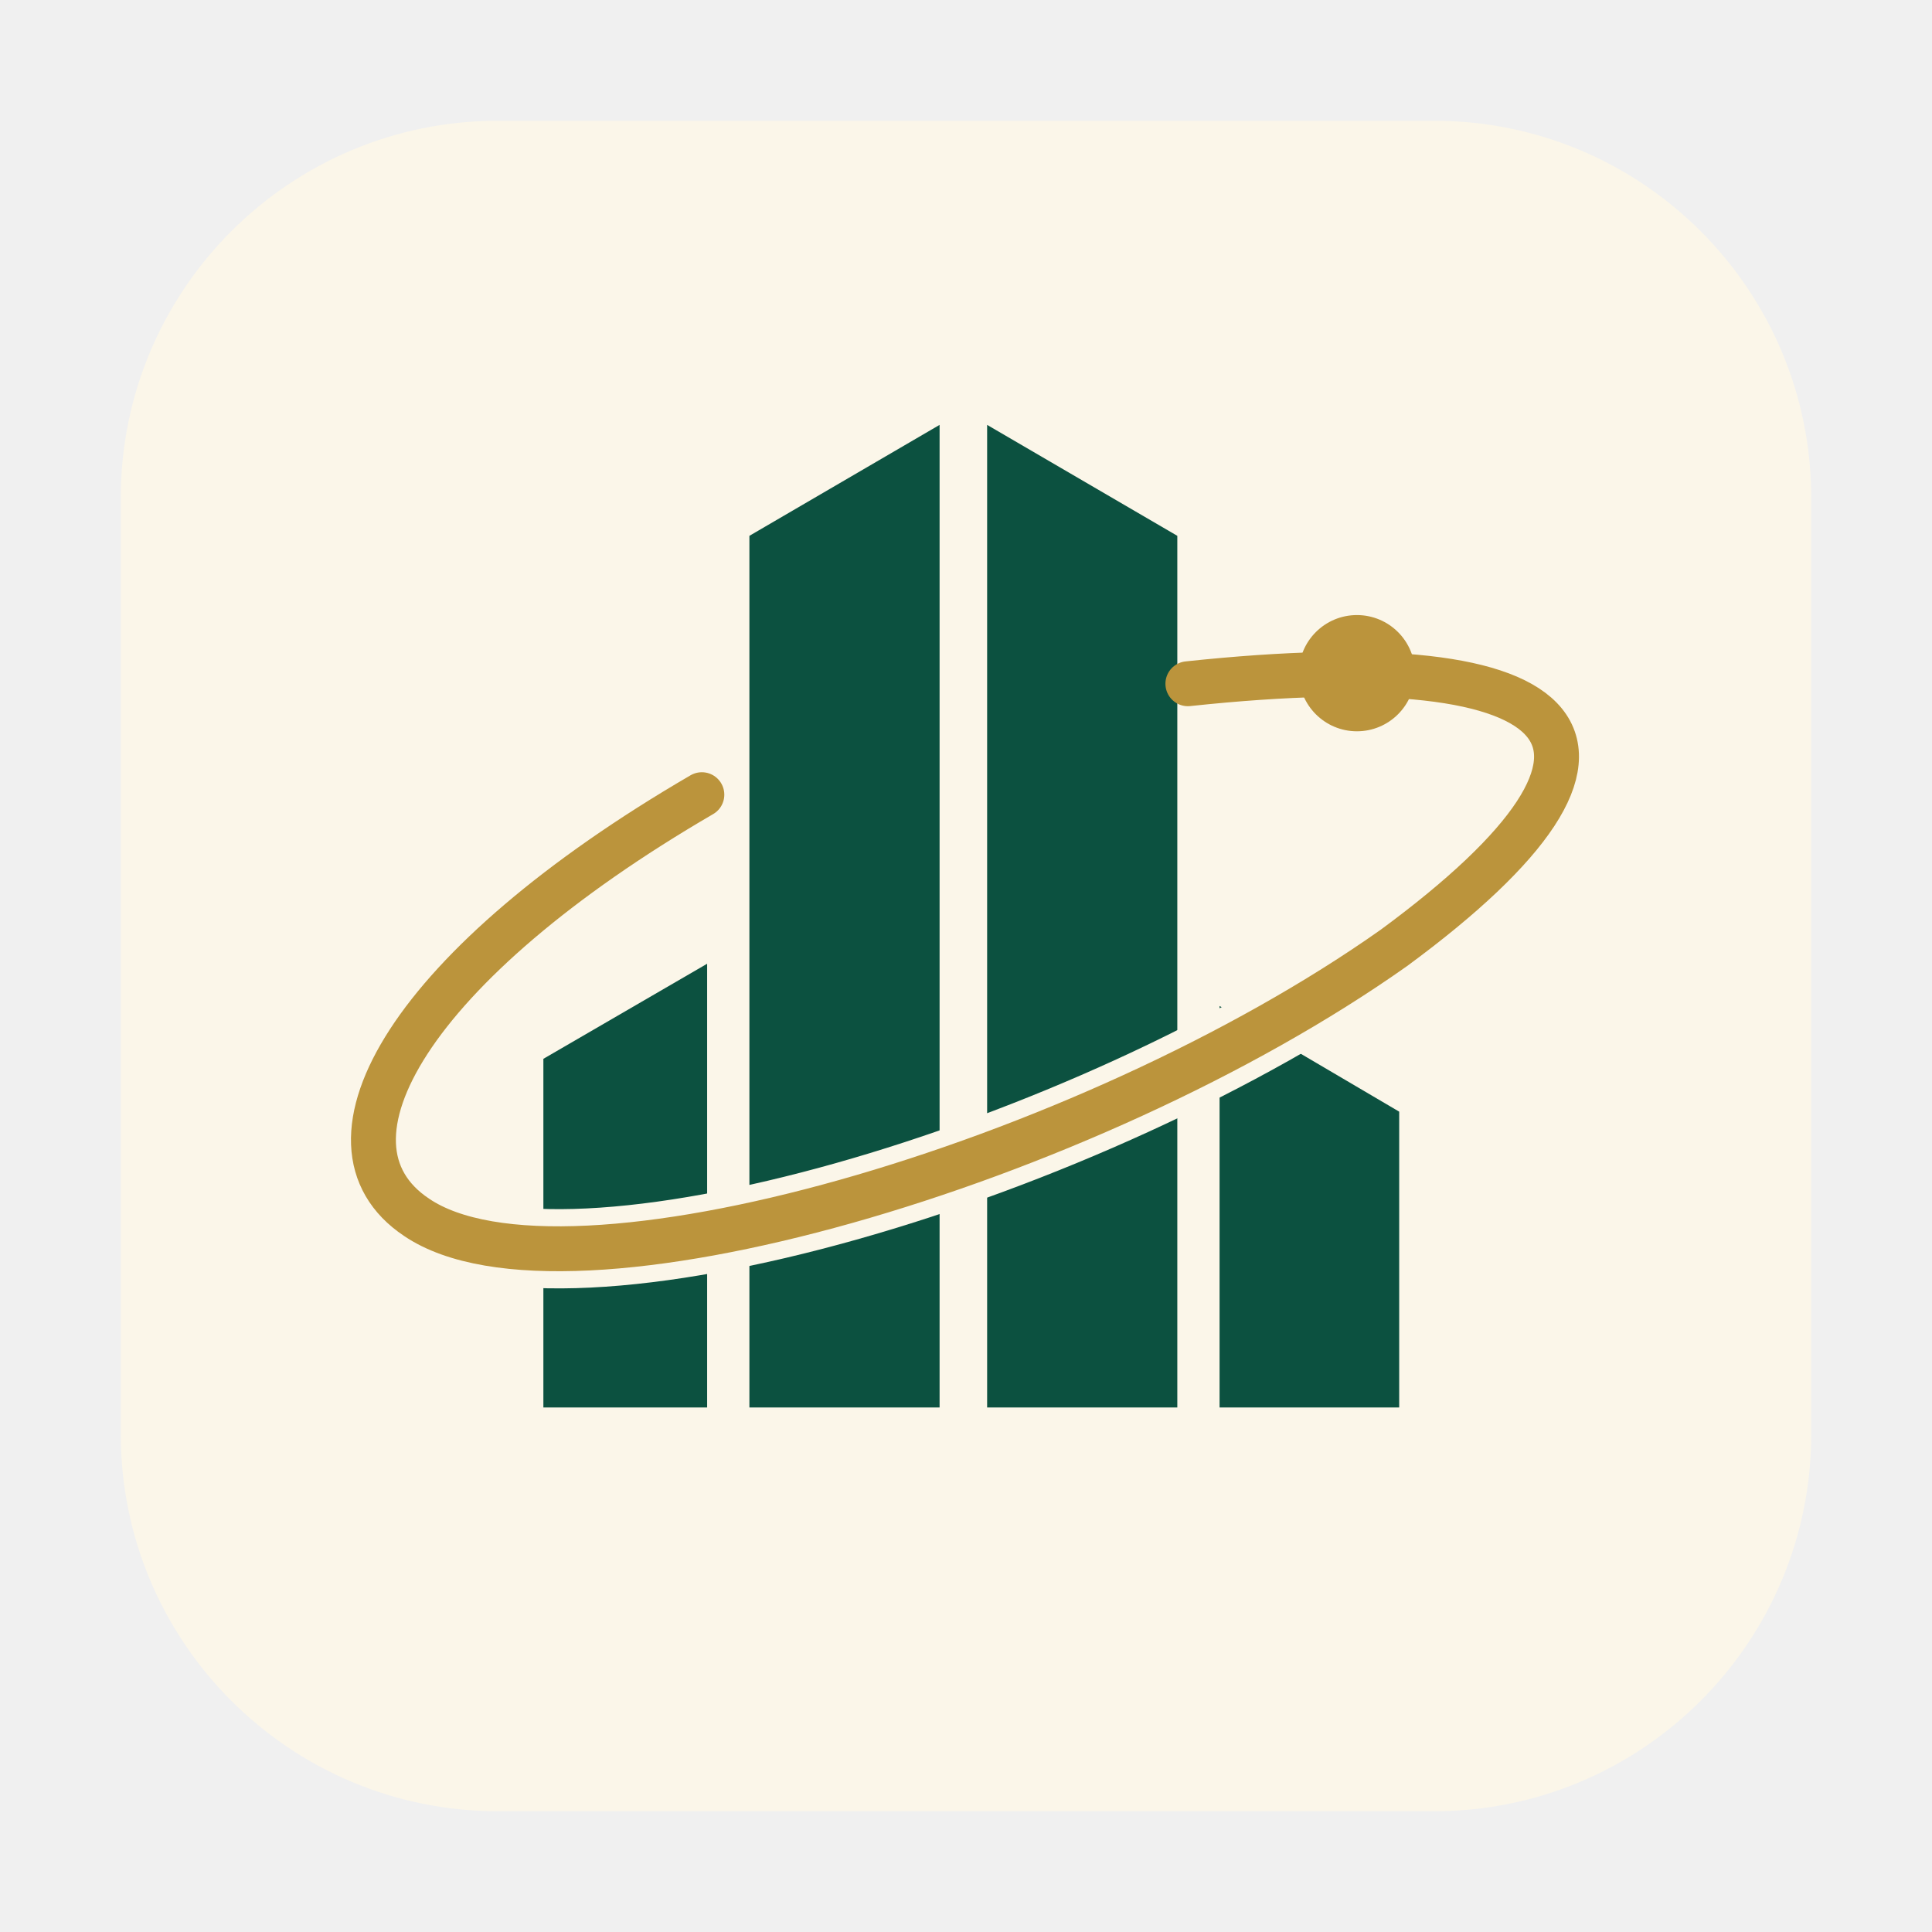
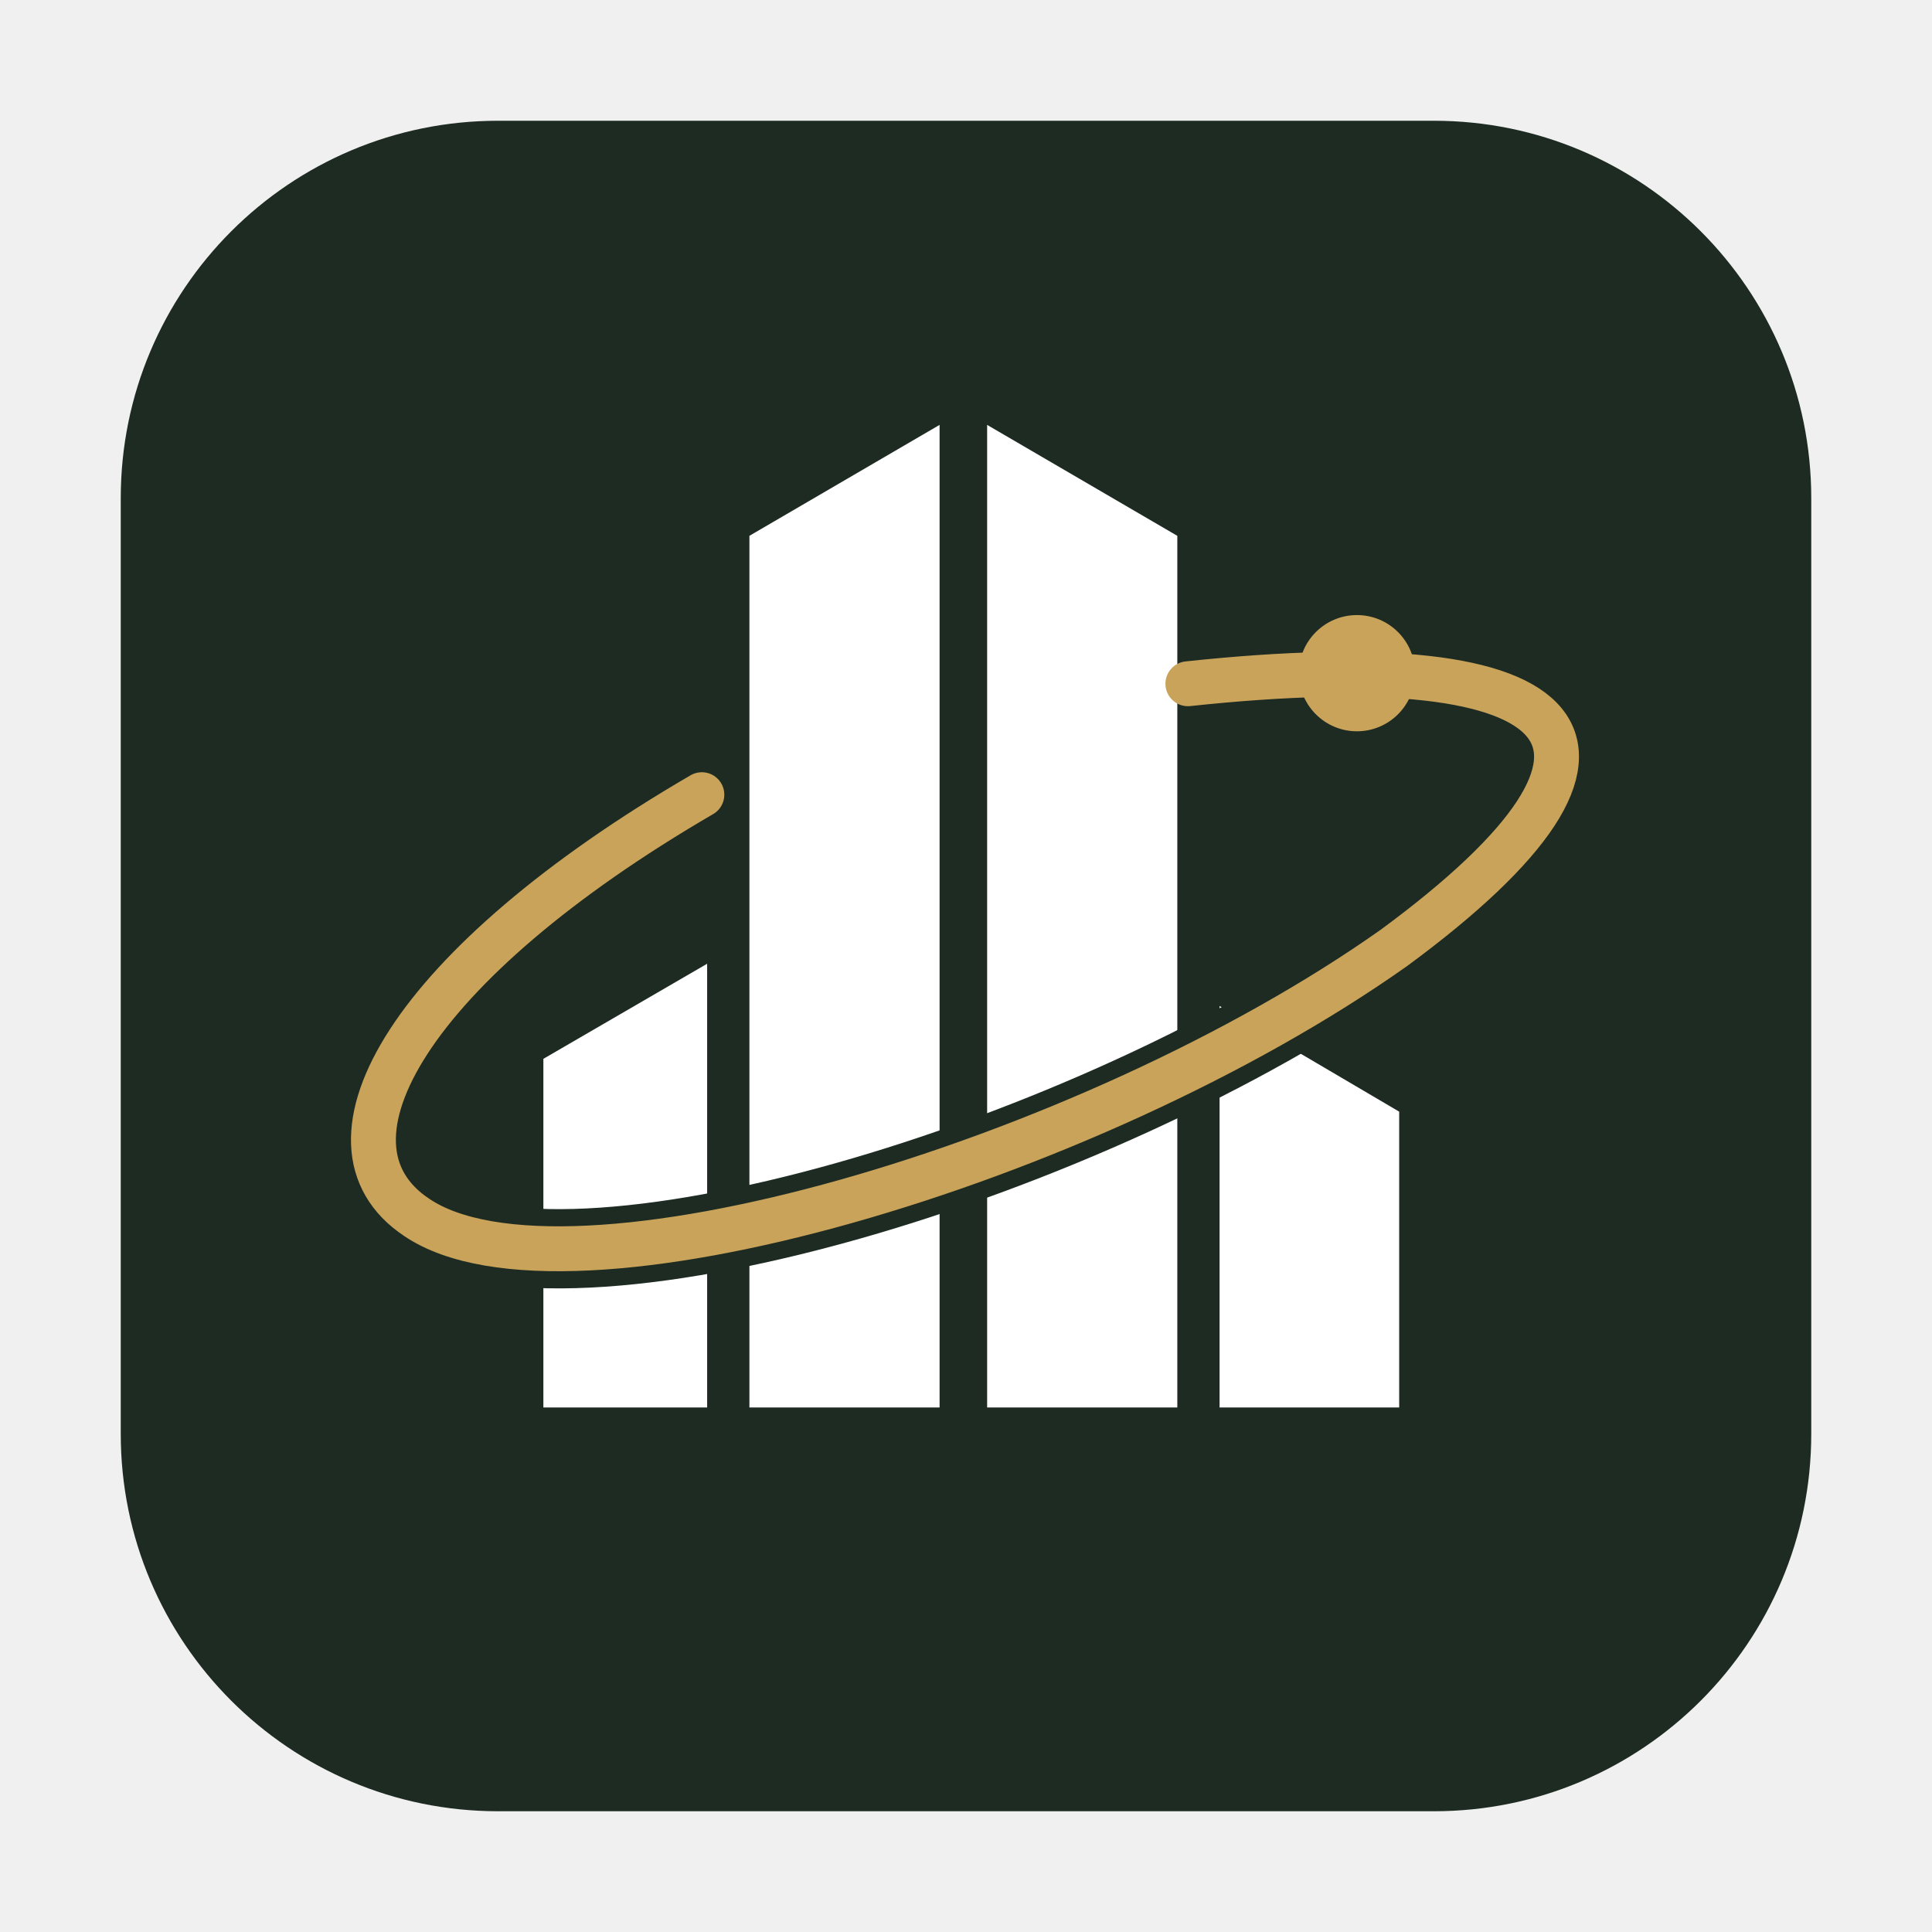
<svg xmlns="http://www.w3.org/2000/svg" width="1024" height="1024" viewBox="0 0 1024 1024">
-   <rect x="64" y="64" width="896" height="896" rx="200" fill="#fbf6e9" />
+   <rect x="64" y="64" width="896" height="896" rx="200" fill="#1d2b22" />
  <g transform="translate(176 130) scale(28)">
-     <g fill="#0c5140">
+     <g fill="#ffffff">
      <path d="M4 15.4 7.1 13.6V22H4Z" />
      <path d="M7.9 5.5 11.5 3.4V22H7.9Z" />
      <path d="M12.4 3.4 16 5.5V22h-3.6Z" />
      <path d="m16.8 14.4 3.4 2V22h-3.4Z" />
    </g>
-     <path d="M7 10.4C1.5 13.6-.5 17 1.6 18.4c2.8 1.9 12.7-1 18.5-5.1 5.3-3.9 3.6-5.8-3.9-5" fill="none" stroke="#fbf6e9" stroke-width="1.5" />
-     <path d="M7 10.4C1.5 13.6-.5 17 1.6 18.4c2.8 1.9 12.7-1 18.5-5.1 5.3-3.9 3.6-5.8-3.9-5" fill="none" stroke="#bb943c" stroke-width=".85" stroke-linecap="round" />
-     <circle cx="19.4" cy="8.1" r="1.1" fill="#bb943c" />
+     <path d="M7 10.4C1.5 13.6-.5 17 1.6 18.4c2.8 1.9 12.7-1 18.5-5.1 5.3-3.9 3.6-5.8-3.9-5" fill="none" stroke="#1d2b22" stroke-width="1.5" />
+     <path d="M7 10.4C1.5 13.6-.5 17 1.6 18.4c2.8 1.9 12.7-1 18.5-5.1 5.3-3.9 3.6-5.8-3.9-5" fill="none" stroke="#c9a35a" stroke-width=".85" stroke-linecap="round" />
+     <circle cx="19.4" cy="8.1" r="1.1" fill="#c9a35a" />
  </g>
</svg>
